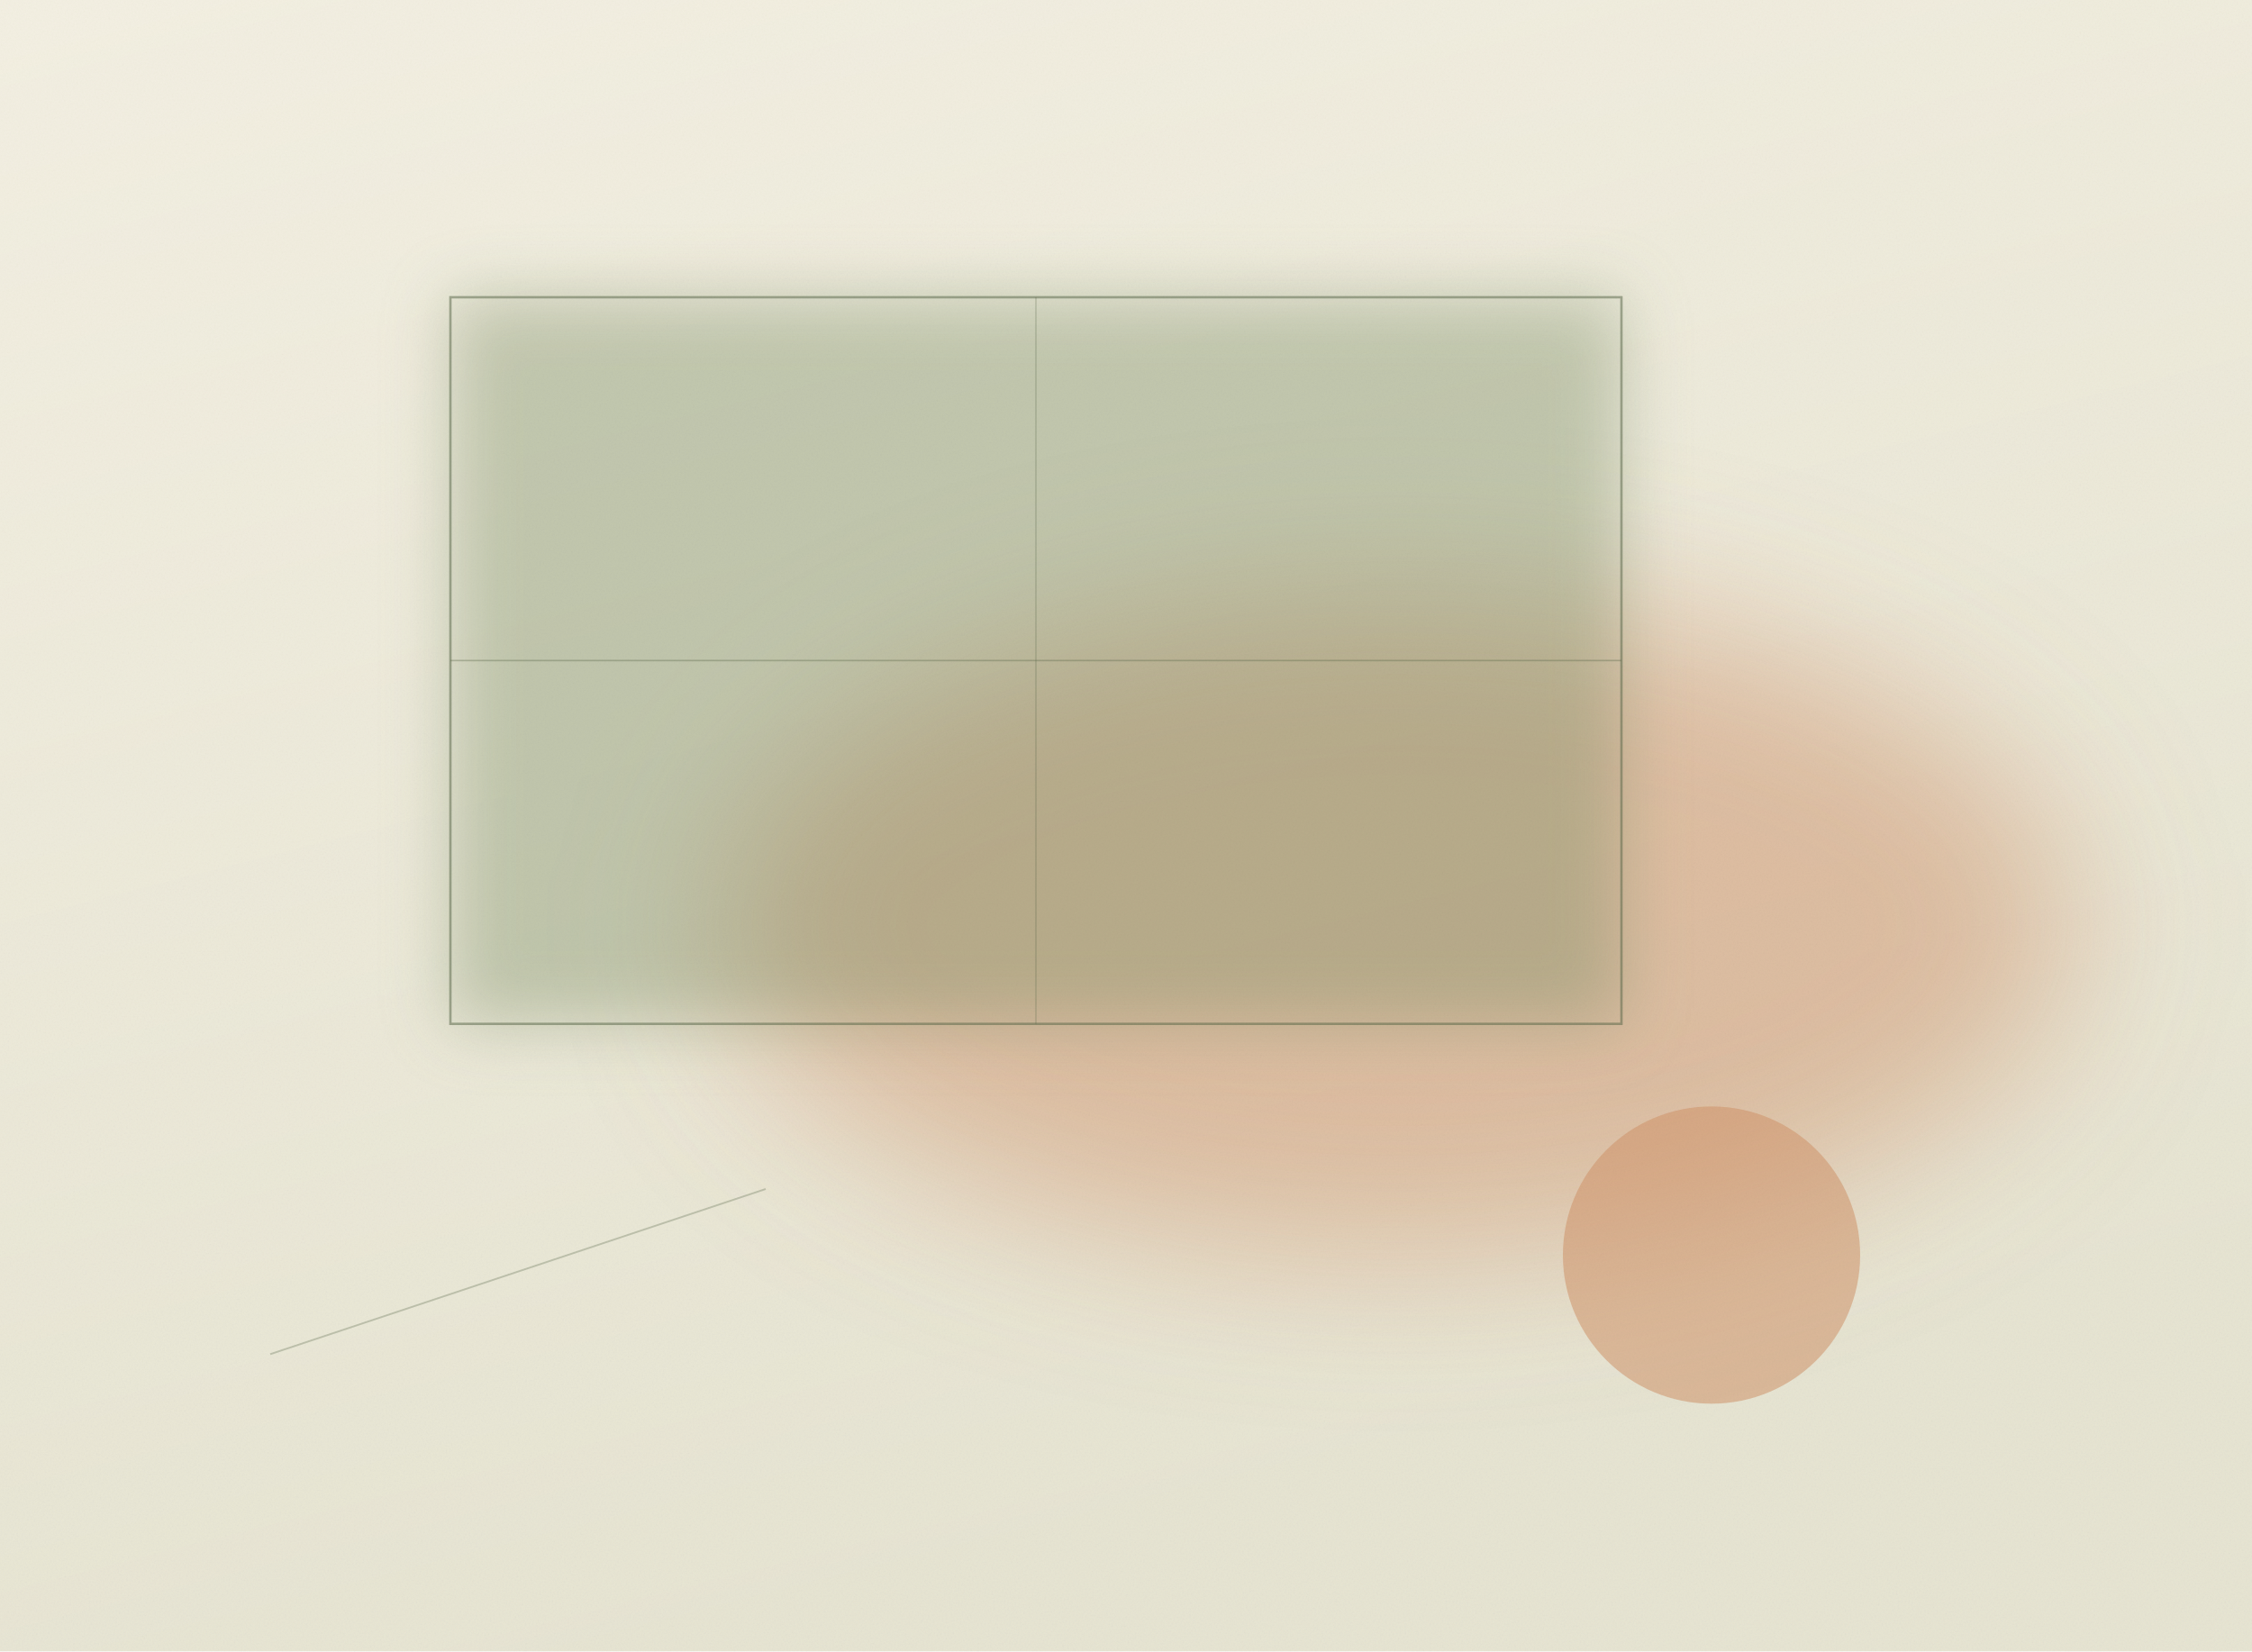
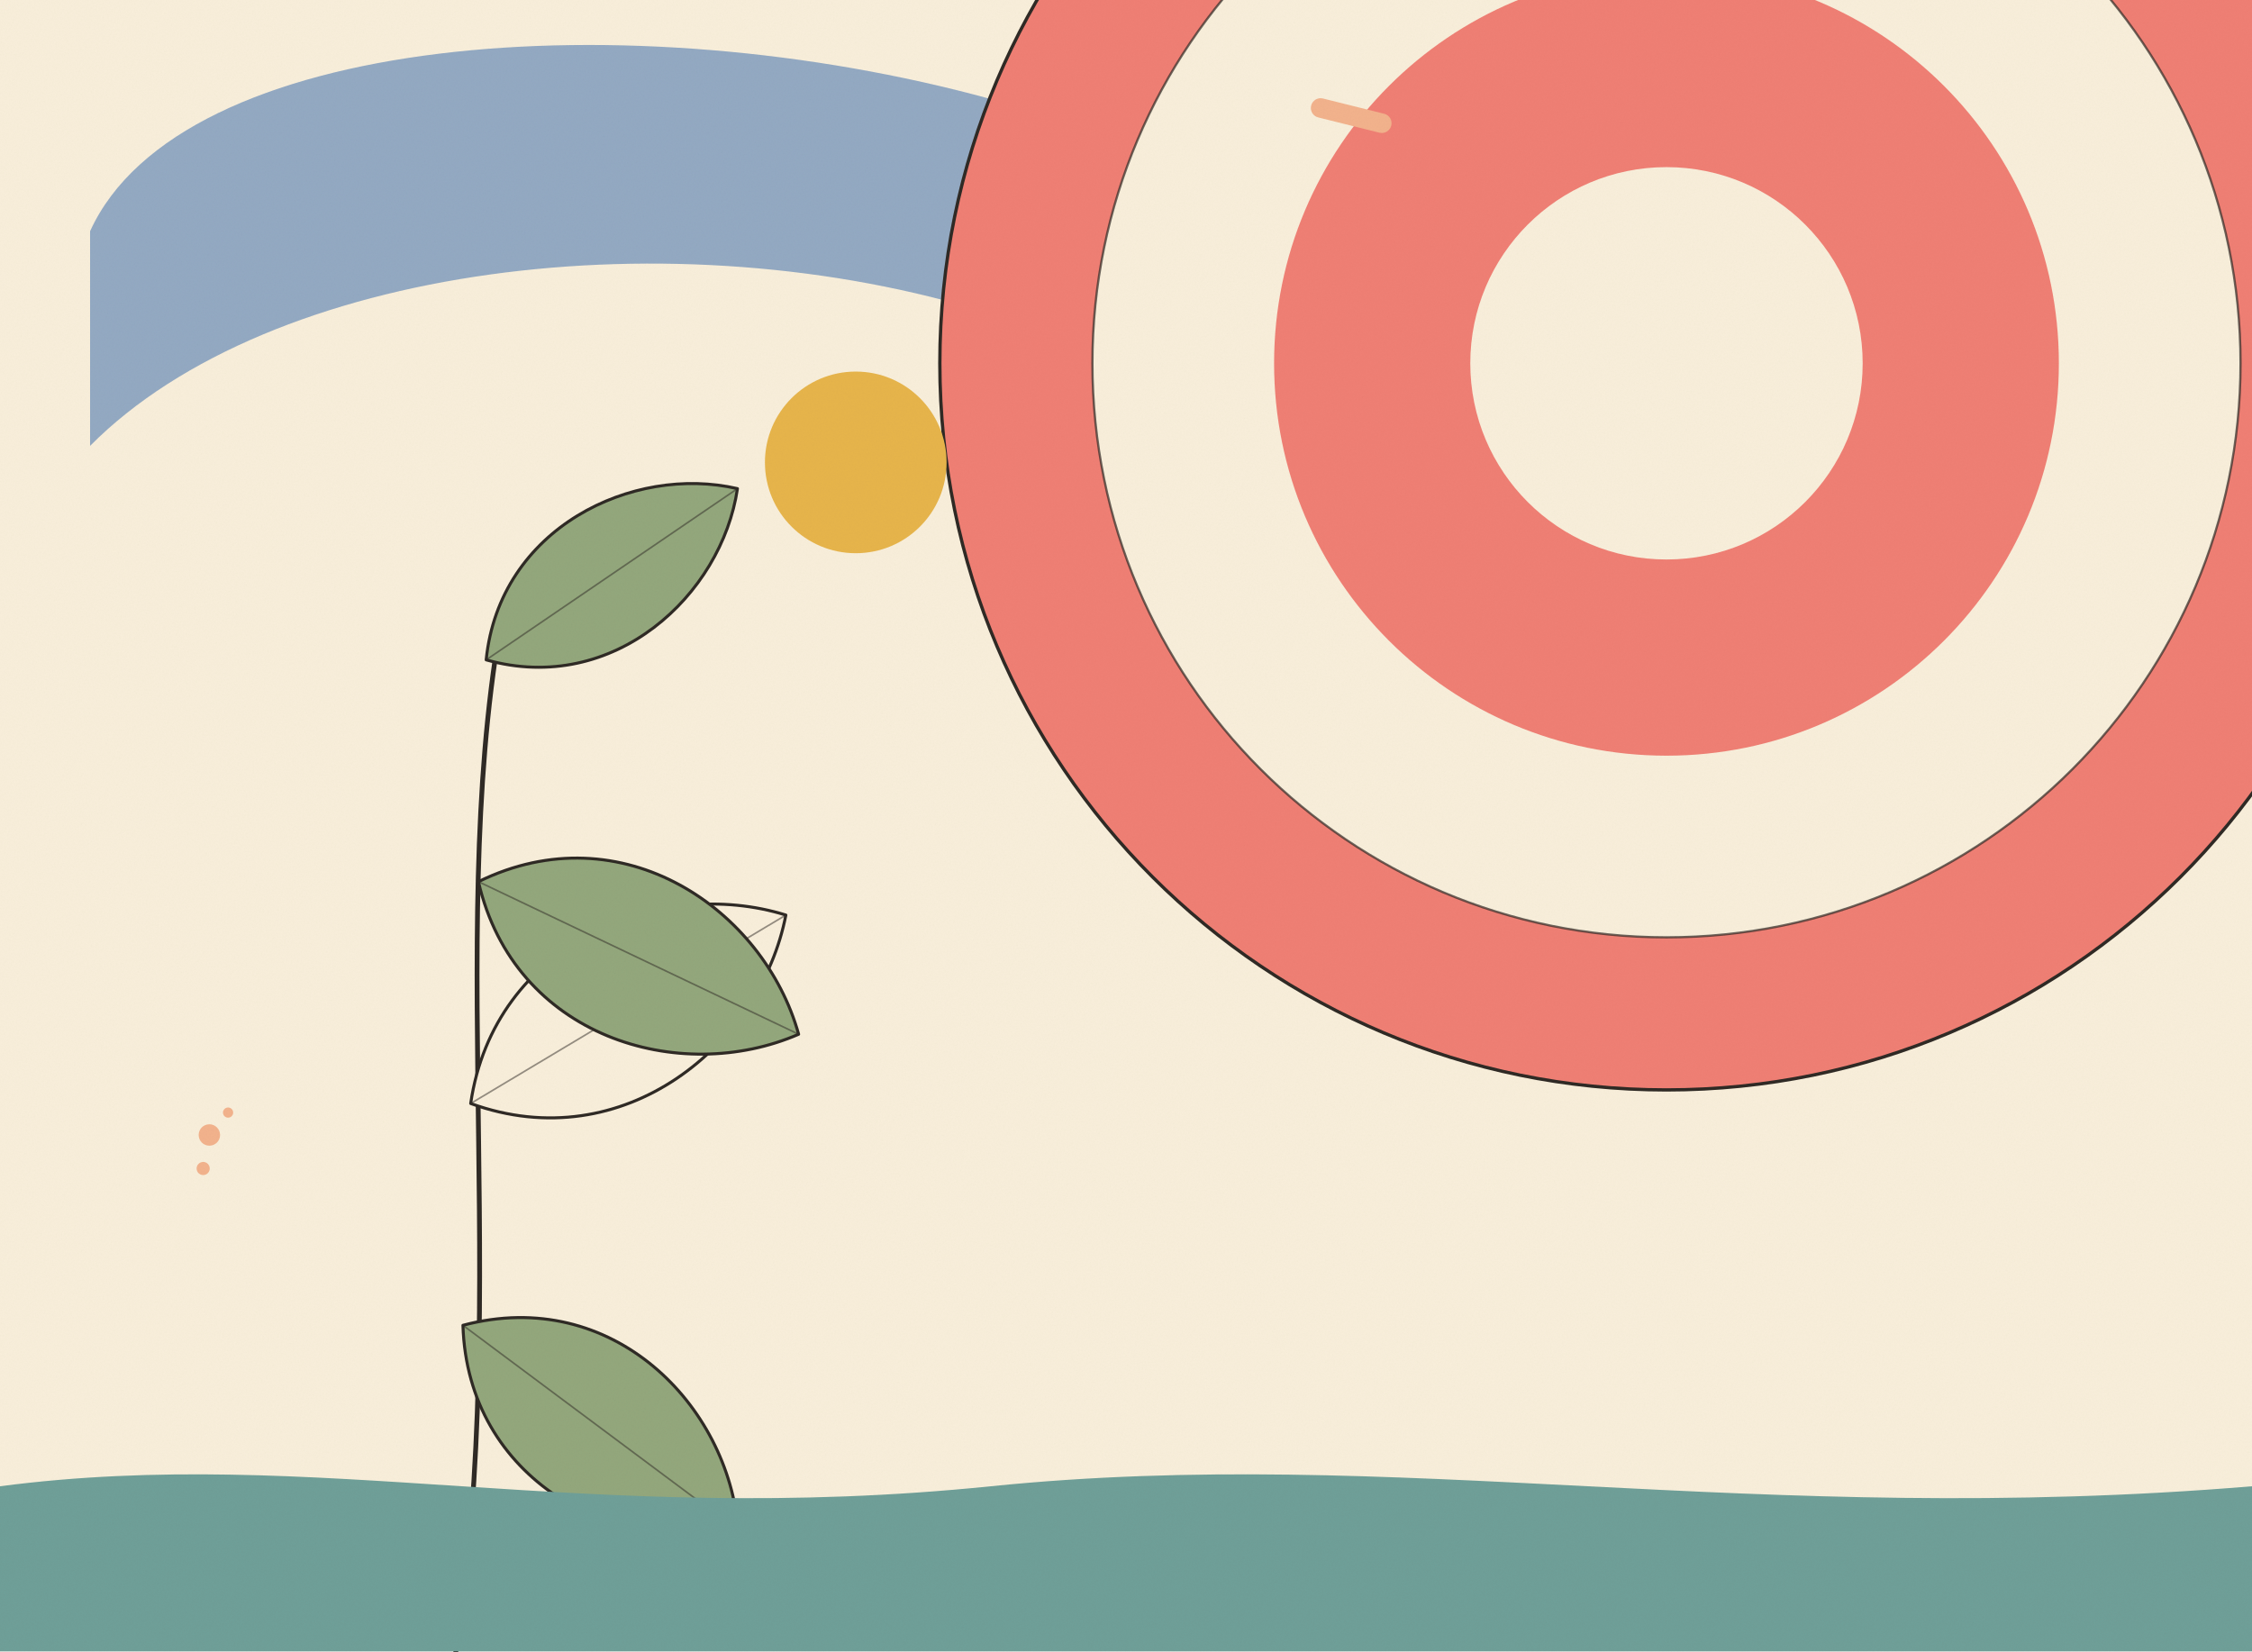
<svg xmlns="http://www.w3.org/2000/svg" width="1500" height="1100" viewBox="0 0 1500 1100" role="img">
  <defs>
-     <linearGradient id="bg" x1="0" y1="0" x2="0.35" y2="1">
-       <stop offset="0" stop-color="#f3efe2" />
-       <stop offset="1" stop-color="#e6e4d2" />
-     </linearGradient>
-     <filter id="soft" x="-50%" y="-50%" width="200%" height="200%">
-       <feGaussianBlur stdDeviation="52" />
-     </filter>
-     <filter id="soft-sm" x="-50%" y="-50%" width="200%" height="200%">
-       <feGaussianBlur stdDeviation="22" />
-     </filter>
    <filter id="grain" x="0" y="0" width="100%" height="100%">
-       <feTurbulence type="fractalNoise" baseFrequency="0.85" numOctaves="3" stitchTiles="stitch" />
+       <feTurbulence type="fractalNoise" baseFrequency="0.9" numOctaves="3" stitchTiles="stitch" />
      <feColorMatrix type="saturate" values="0" />
    </filter>
  </defs>
-   <rect width="1500" height="1100" fill="url(#bg)" />
-   <g filter="url(#soft)">
-     <ellipse cx="930" cy="616" rx="450" ry="220" fill="#cf9369" opacity="0.5" />
+   <rect width="1500" height="1100" fill="#f8eeda" />
+   <path d="M 60 154 C 120 22 420 0 660 66 L 660 209 C 450 143 180 176 60 297 Z" fill="#93a9c2" />
+   <circle cx="1110" cy="242" r="484" fill="#ef7f74" />
+   <circle cx="1110" cy="242" r="382.36" fill="#f8eeda" />
+   <circle cx="1110" cy="242" r="261.36" fill="#ef7f74" />
+   <circle cx="1110" cy="242" r="130.68" fill="#f8eeda" />
+   <circle cx="1110" cy="242" r="484" fill="none" stroke="#2f2a25" stroke-width="2.2" />
+   <circle cx="1110" cy="242" r="382.36" fill="none" stroke="#2f2a25" stroke-width="1.5" opacity="0.7" />
+   <g transform="translate(300,1122) rotate(2)">
+     <path d="M0,0 C 33.89,-239.36 -20.334,-492.8 8.472,-704" fill="none" stroke="#2f2a25" stroke-width="3.2" stroke-linecap="round" />
+     <g transform="translate(0,-239.36) rotate(34.71568)">
+       <path d="M0,0 C 64.066,-80.779 173.894,-63.008 228.808,0 C 173.894,63.008 64.066,80.779 0,0 Z" fill="#93a77c" stroke="#2f2a25" stroke-width="2" stroke-linejoin="round" />
+       <path d="M0,0 L228.808,0" stroke="#2f2a25" stroke-width="1.1" opacity="0.5" />
+     </g>
+     <g transform="translate(0,-387.2) rotate(-32.87522)">
+       <path d="M0,0 C 68.486,-84.07 185.891,-65.575 244.593,0 C 185.891,65.575 68.486,84.07 0,0 Z" fill="#f8eeda" stroke="#2f2a25" stroke-width="2" stroke-linejoin="round" />
+       <path d="M0,0 L244.593,0" stroke="#2f2a25" stroke-width="1.1" opacity="0.5" />
+     </g>
+     <g transform="translate(0,-535.04) rotate(23.47936)">
+       <path d="M0,0 C 66.151,-83.51 179.551,-65.138 236.252,0 C 179.551,65.138 66.151,83.51 0,0 Z" fill="#93a77c" stroke="#2f2a25" stroke-width="2" stroke-linejoin="round" />
+       <path d="M0,0 L236.252,0" stroke="#2f2a25" stroke-width="1.1" opacity="0.5" />
+     </g>
+     <g transform="translate(0,-682.88) rotate(-36.27402)">
+       <path d="M0,0 C 56.711,-67.579 153.93,-52.712 202.54,0 C 153.93,52.712 56.711,67.579 0,0 Z" fill="#93a77c" stroke="#2f2a25" stroke-width="2" stroke-linejoin="round" />
+       <path d="M0,0 L202.54,0" stroke="#2f2a25" stroke-width="1.1" opacity="0.5" />
+     </g>
  </g>
-   <rect x="300" y="198" width="780" height="484" fill="#7d8f66" opacity="0.4" filter="url(#soft-sm)" />
-   <rect x="300" y="198" width="780" height="484" fill="none" stroke="#556445" stroke-width="1.6" opacity="0.5" />
-   <line x1="300" y1="440" x2="1080" y2="440" stroke="#556445" stroke-width="1" opacity="0.35" />
-   <line x1="690" y1="198" x2="690" y2="682" stroke="#556445" stroke-width="1" opacity="0.25" />
-   <circle cx="1140" cy="836" r="99" fill="#cf9369" opacity="0.55" />
-   <path d="M 180 902 L 510 792" stroke="#556445" stroke-width="1.2" opacity="0.3" />
-   <rect width="1500" height="1100" filter="url(#grain)" opacity="0.06" style="mix-blend-mode:multiply" />
+   <circle cx="570" cy="308" r="60.5" fill="#e6b44b" />
+   <rect x="-27.5" y="-6.5" width="55" height="13" rx="6.5" fill="#f2b28c" transform="translate(900,77) rotate(14)" />
+   <circle cx="135.334" cy="778.339" r="4.369" fill="#f2b28c" />
+   <circle cx="151.919" cy="741.088" r="3.396" fill="#f2b28c" />
+   <circle cx="139.458" cy="756.013" r="7.133" fill="#f2b28c" />
+   <path d="M0,990 C 210,962.5 390,1017.5 660,990 C 930,962.5 1170,1017.5 1500,990 L 1500,1100 L 0,1100 Z" fill="#6f9f98" />
+   <rect width="1500" height="1100" filter="url(#grain)" opacity="0.05" style="mix-blend-mode:multiply" />
</svg>
